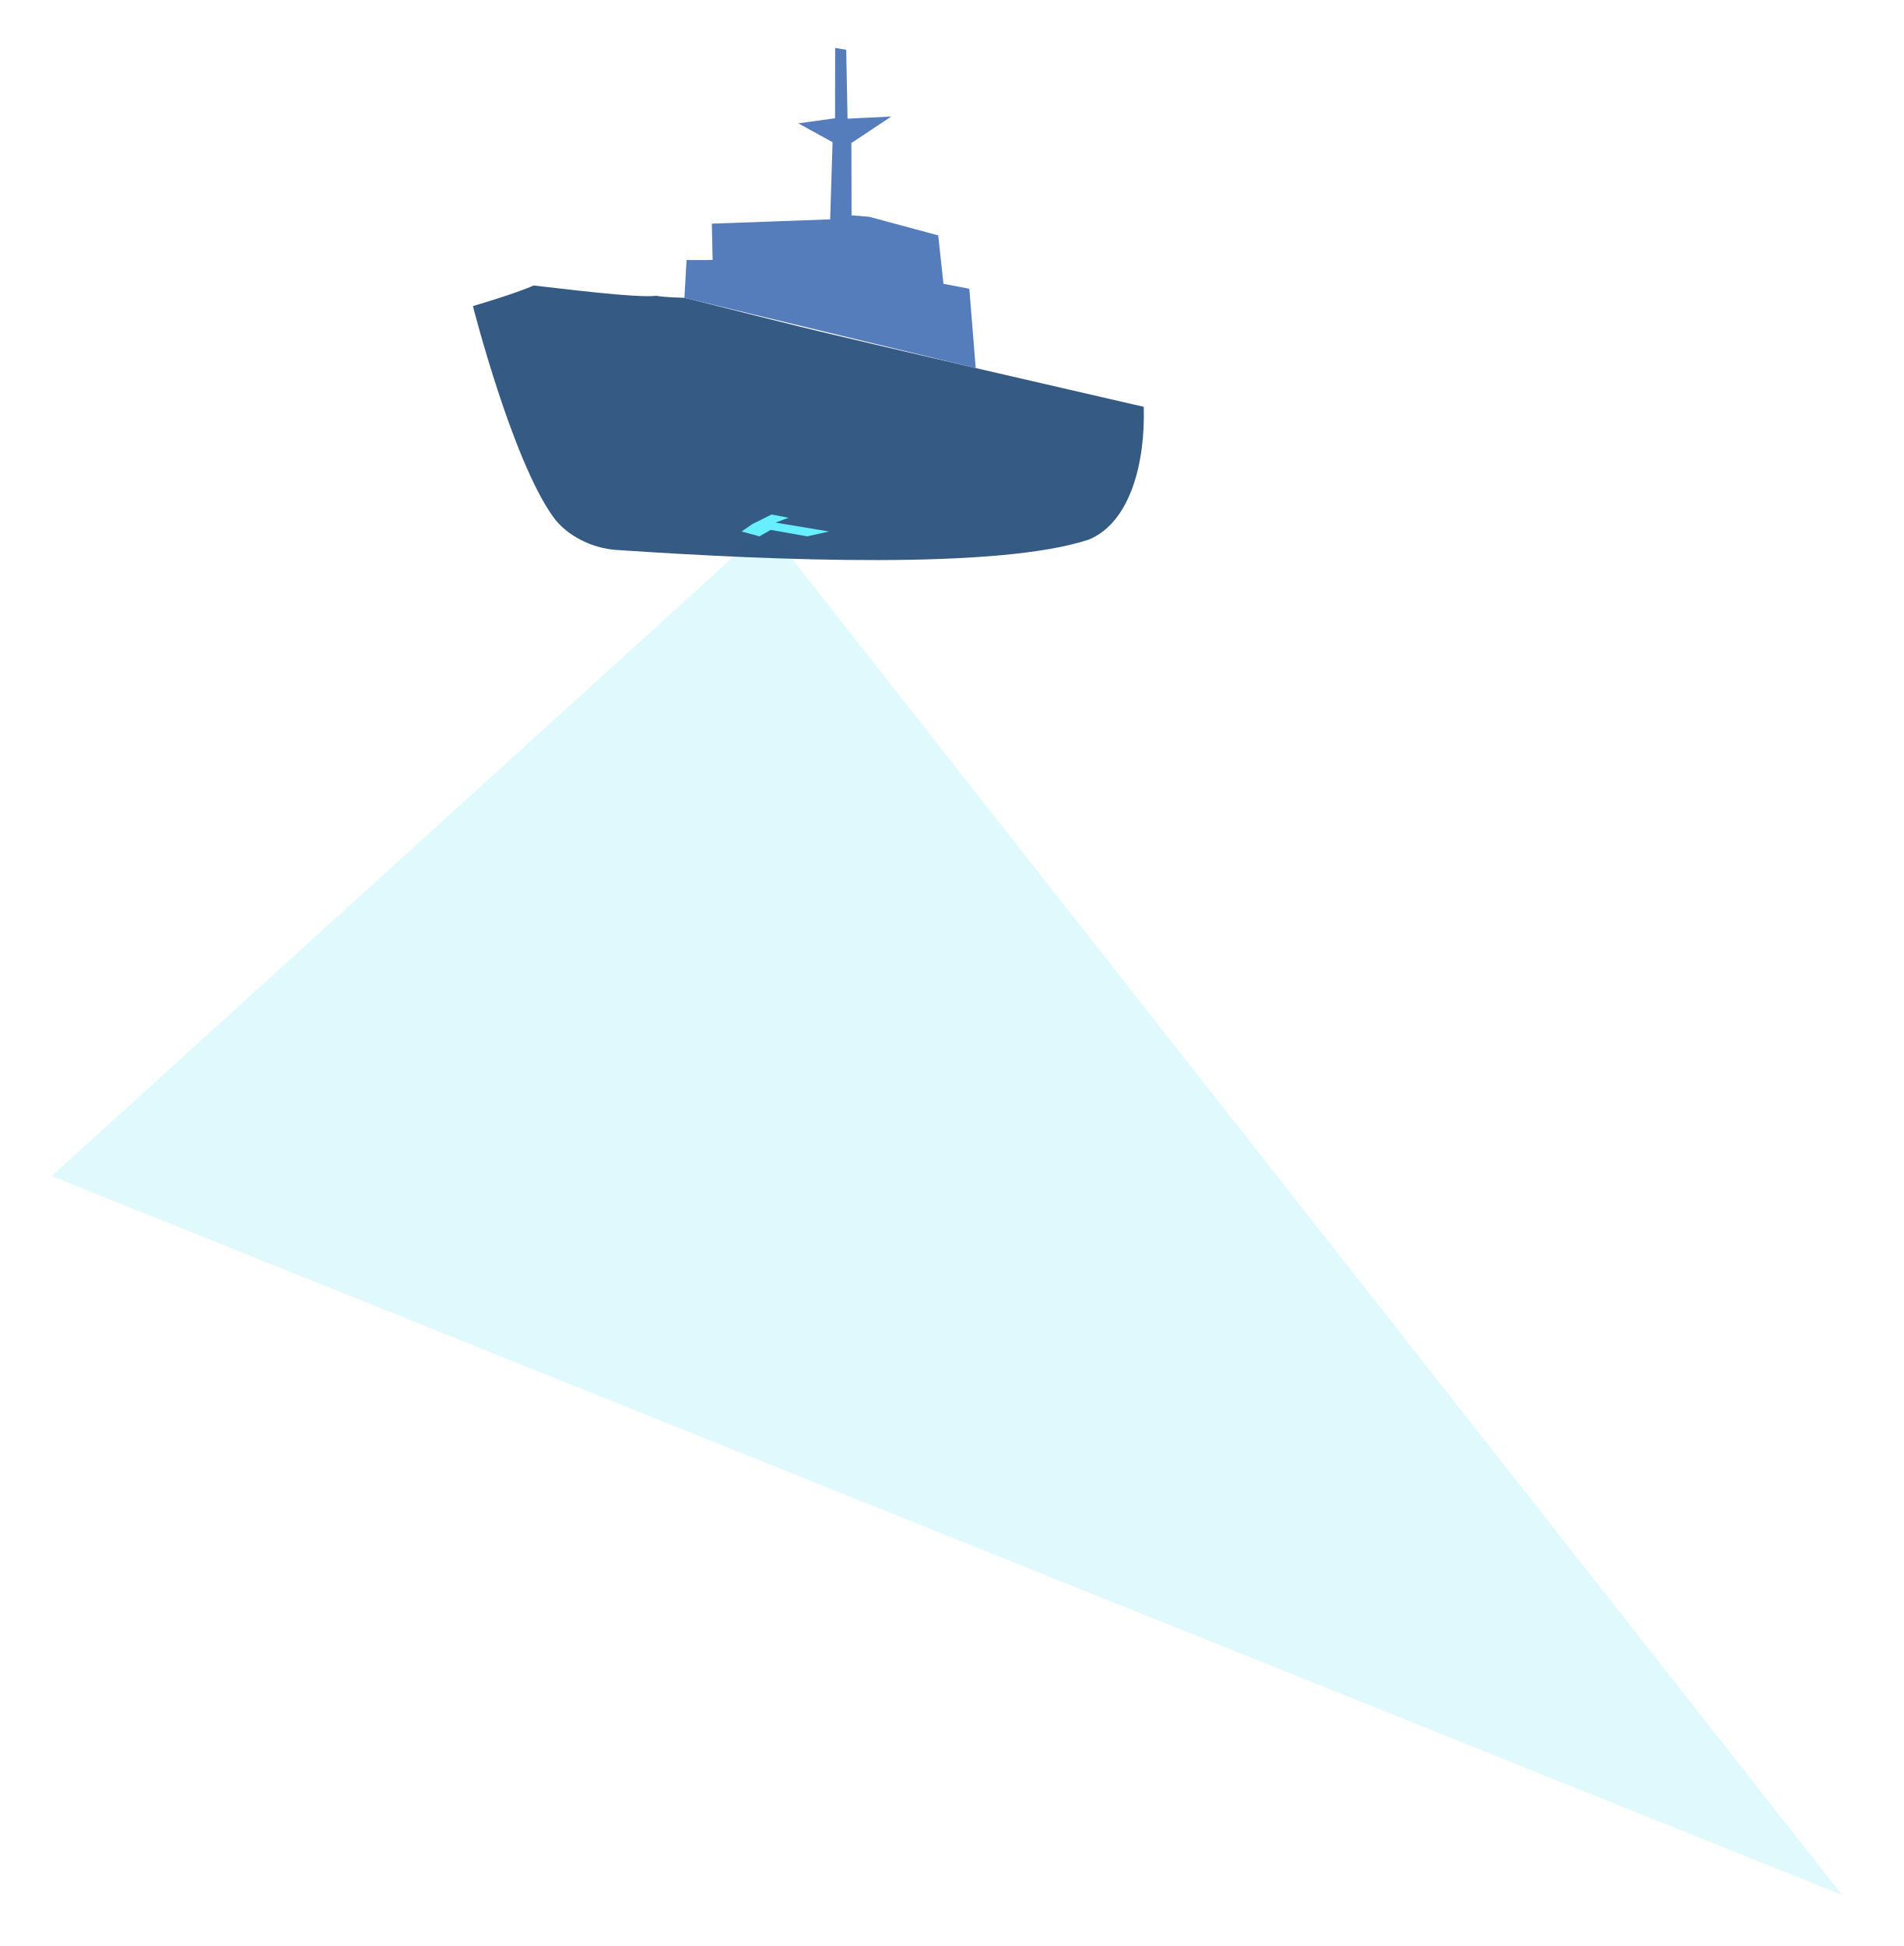
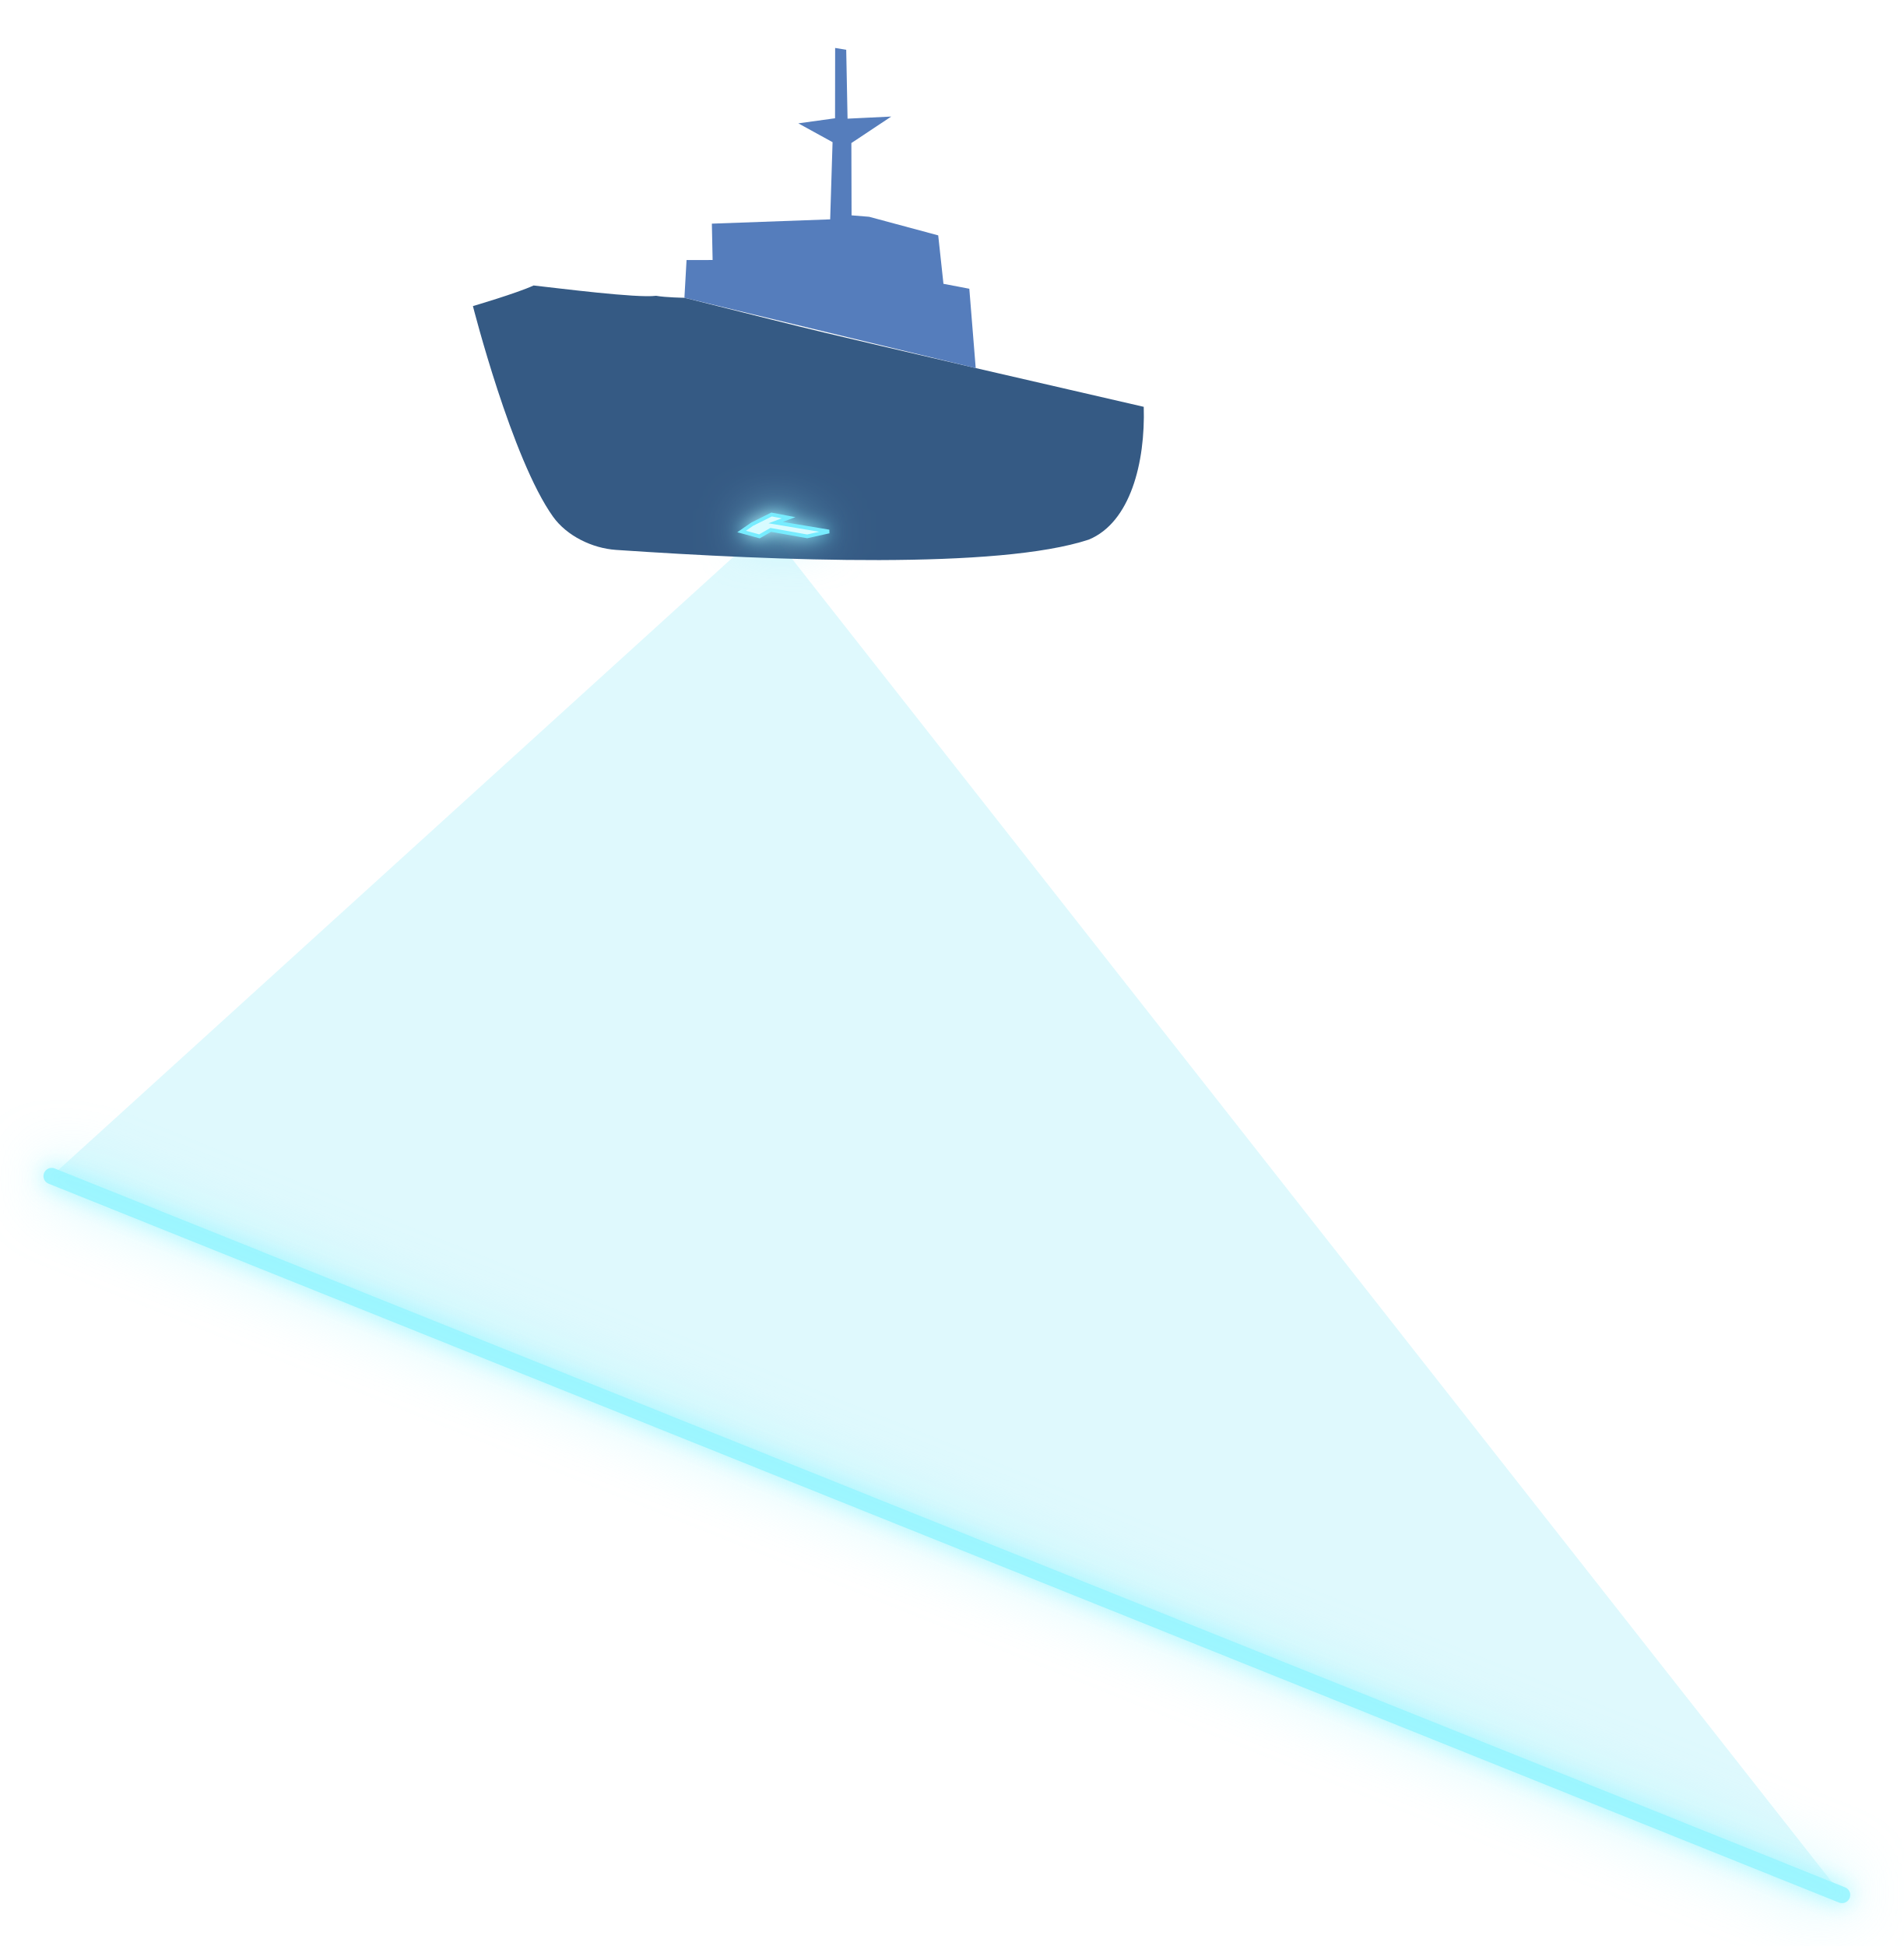
<svg xmlns="http://www.w3.org/2000/svg" viewBox="12 36 180 184" version="1.1" id="hydrosim-vessel">
+   <defs>
+     <filter id="transducer-glow" x="-300%" y="-300%" width="700%" height="700%" color-interpolation-filters="sRGB">
+       <feGaussianBlur in="SourceGraphic" stdDeviation="2.2" result="blur-wide" />
+       <feGaussianBlur in="SourceGraphic" stdDeviation="0.8" result="blur-tight" />
+       <feMerge>
+         <feMergeNode in="blur-wide" />
+         <feMergeNode in="blur-tight" />
+         <feMergeNode in="SourceGraphic" />
+       </feMerge>
+     </filter>
+     <filter id="fan-base-glow" x="-20%" y="-120%" width="140%" height="340%" color-interpolation-filters="sRGB">
+       <feGaussianBlur in="SourceGraphic" stdDeviation="3.0" result="blur-wide" />
+       <feGaussianBlur in="SourceGraphic" stdDeviation="1.0" result="blur-tight" />
+       <feMerge>
+         <feMergeNode in="blur-wide" />
+         <feMergeNode in="blur-tight" />
+         <feMergeNode in="SourceGraphic" />
+       </feMerge>
+     </filter>
+   </defs>
  <g id="mbes-beam">
    <path id="beam-fan" d="M 84.494,85.795 16.885,147.201 186.166,215.173 Z" fill="#38d9ee" fill-opacity="0.16" />
+     <path id="beam-fan-base-glow" d="M 16.885,147.201 186.166,215.173" fill="none" stroke="#9af5ff" stroke-width="1.55" stroke-linecap="round" stroke-opacity="0.92" filter="url(#fan-base-glow)" />
  </g>
  <g id="vessel">
    <path id="hull" d="m 76.713,64.155 c 14.669,3.687 11.535,2.902 27.544,6.647 m 0,0 c 0,0 10.59,2.44 15.885,3.664 0.159,5.268 -1.266,10.929 -5.195,12.555 -8.553,2.821 -29.33,2.016 -44.702,0.974 -2.238,-0.152 -4.647,-1.315 -5.953,-3.139 -3.896,-5.44 -7.577,-19.915 -7.577,-19.915 l -6e-6,4.6e-5 c 0,0 4.183,-1.227 5.737,-1.948 2.311,0.253 9.798,1.216 11.581,0.974 0.91,0.165 2.679,0.188 2.679,0.188" fill="#244c7a" fill-opacity="0.92" />
    <path id="superstructure-mast" d="m 76.713,64.155 0.201,-3.566 2.465,-0.005 -0.071,-3.437 11.186,-0.406 0.226,-7.299 -3.238,-1.779 3.473,-0.48 0.009,-6.65 1.047,0.176 0.126,6.511 4.131,-0.2 -3.77,2.506 0.018,6.836 1.661,0.135 6.532,1.758 0.496,4.58 2.445,0.467 0.605,7.502 m 0,0 -27.544,-6.647" fill="#3a69b2" fill-opacity="0.86" />
-     <path id="transducer" d="m 83.116,85.566 1.837,-0.918 1.607,0.306 -1.225,0.459 5.051,0.842 -2.066,0.459 -3.444,-0.612 -1.071,0.612 -1.684,-0.459 z" fill="#67efff" />
+     <path id="transducer" d="m 83.116,85.566 1.837,-0.918 1.607,0.306 -1.225,0.459 5.051,0.842 -2.066,0.459 -3.444,-0.612 -1.071,0.612 -1.684,-0.459 z" fill="#d8fbff" stroke="#77ecff" stroke-width="0.35" filter="url(#transducer-glow)" />
  </g>
</svg>
